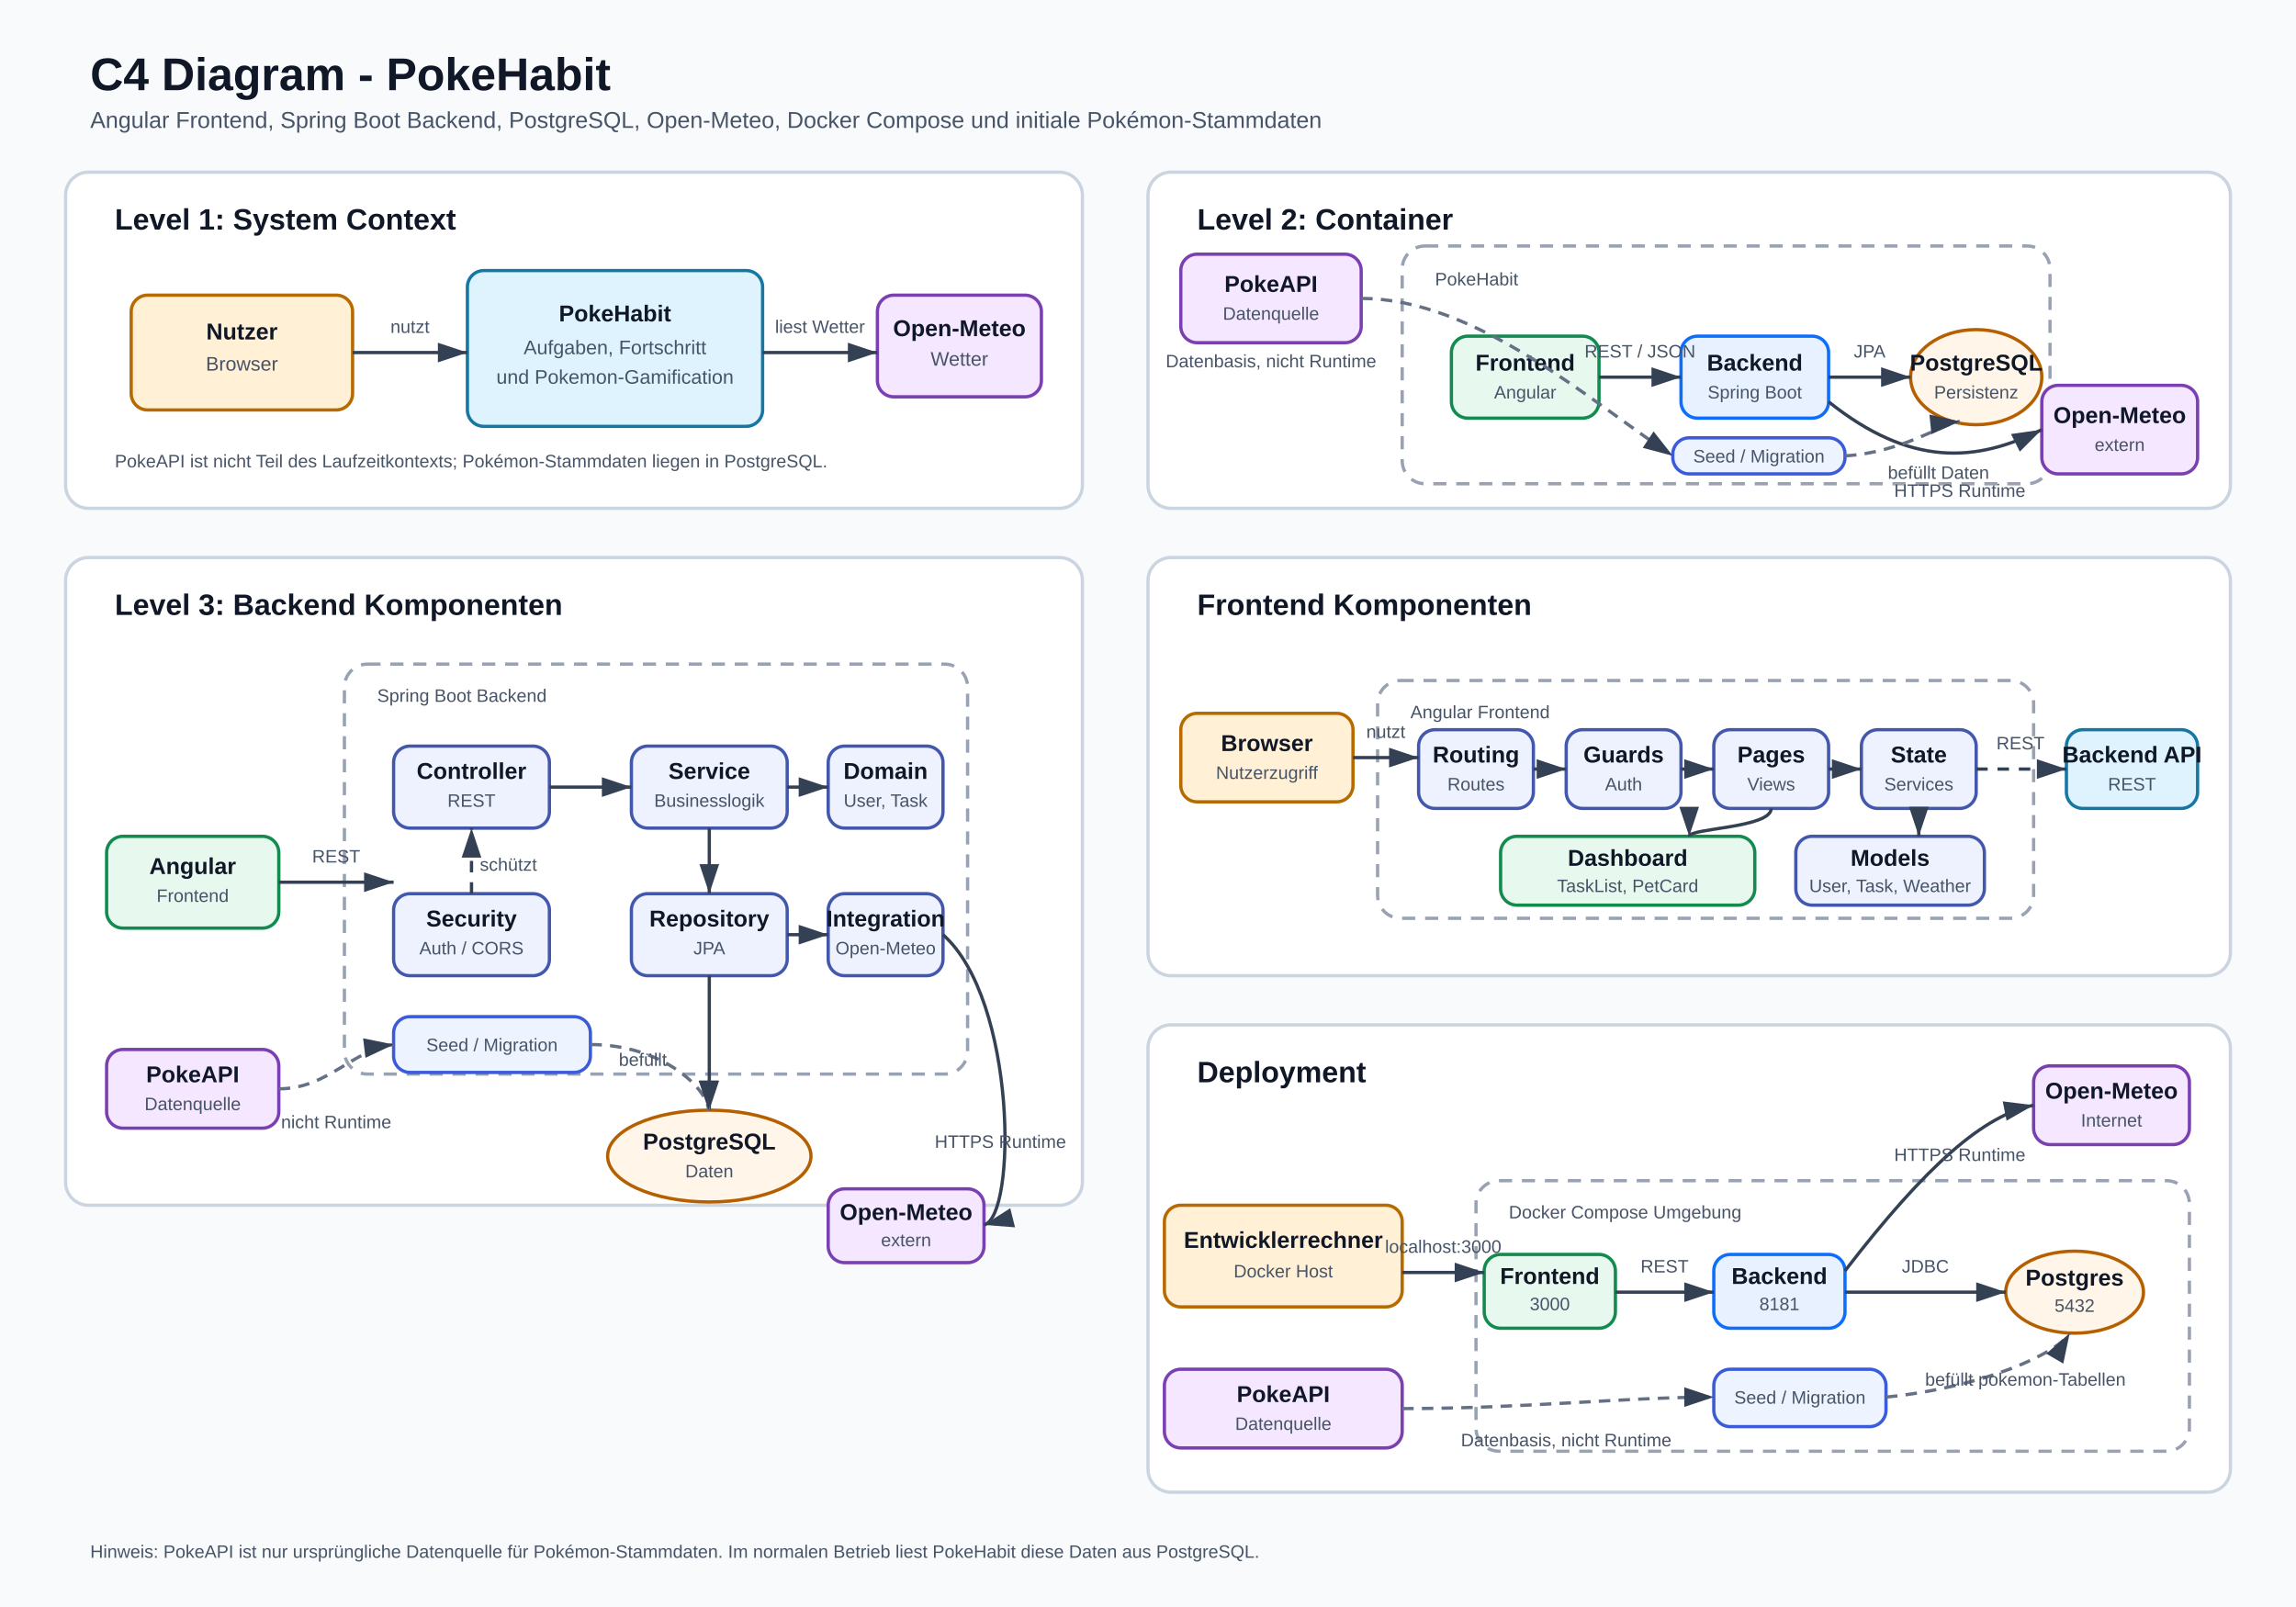
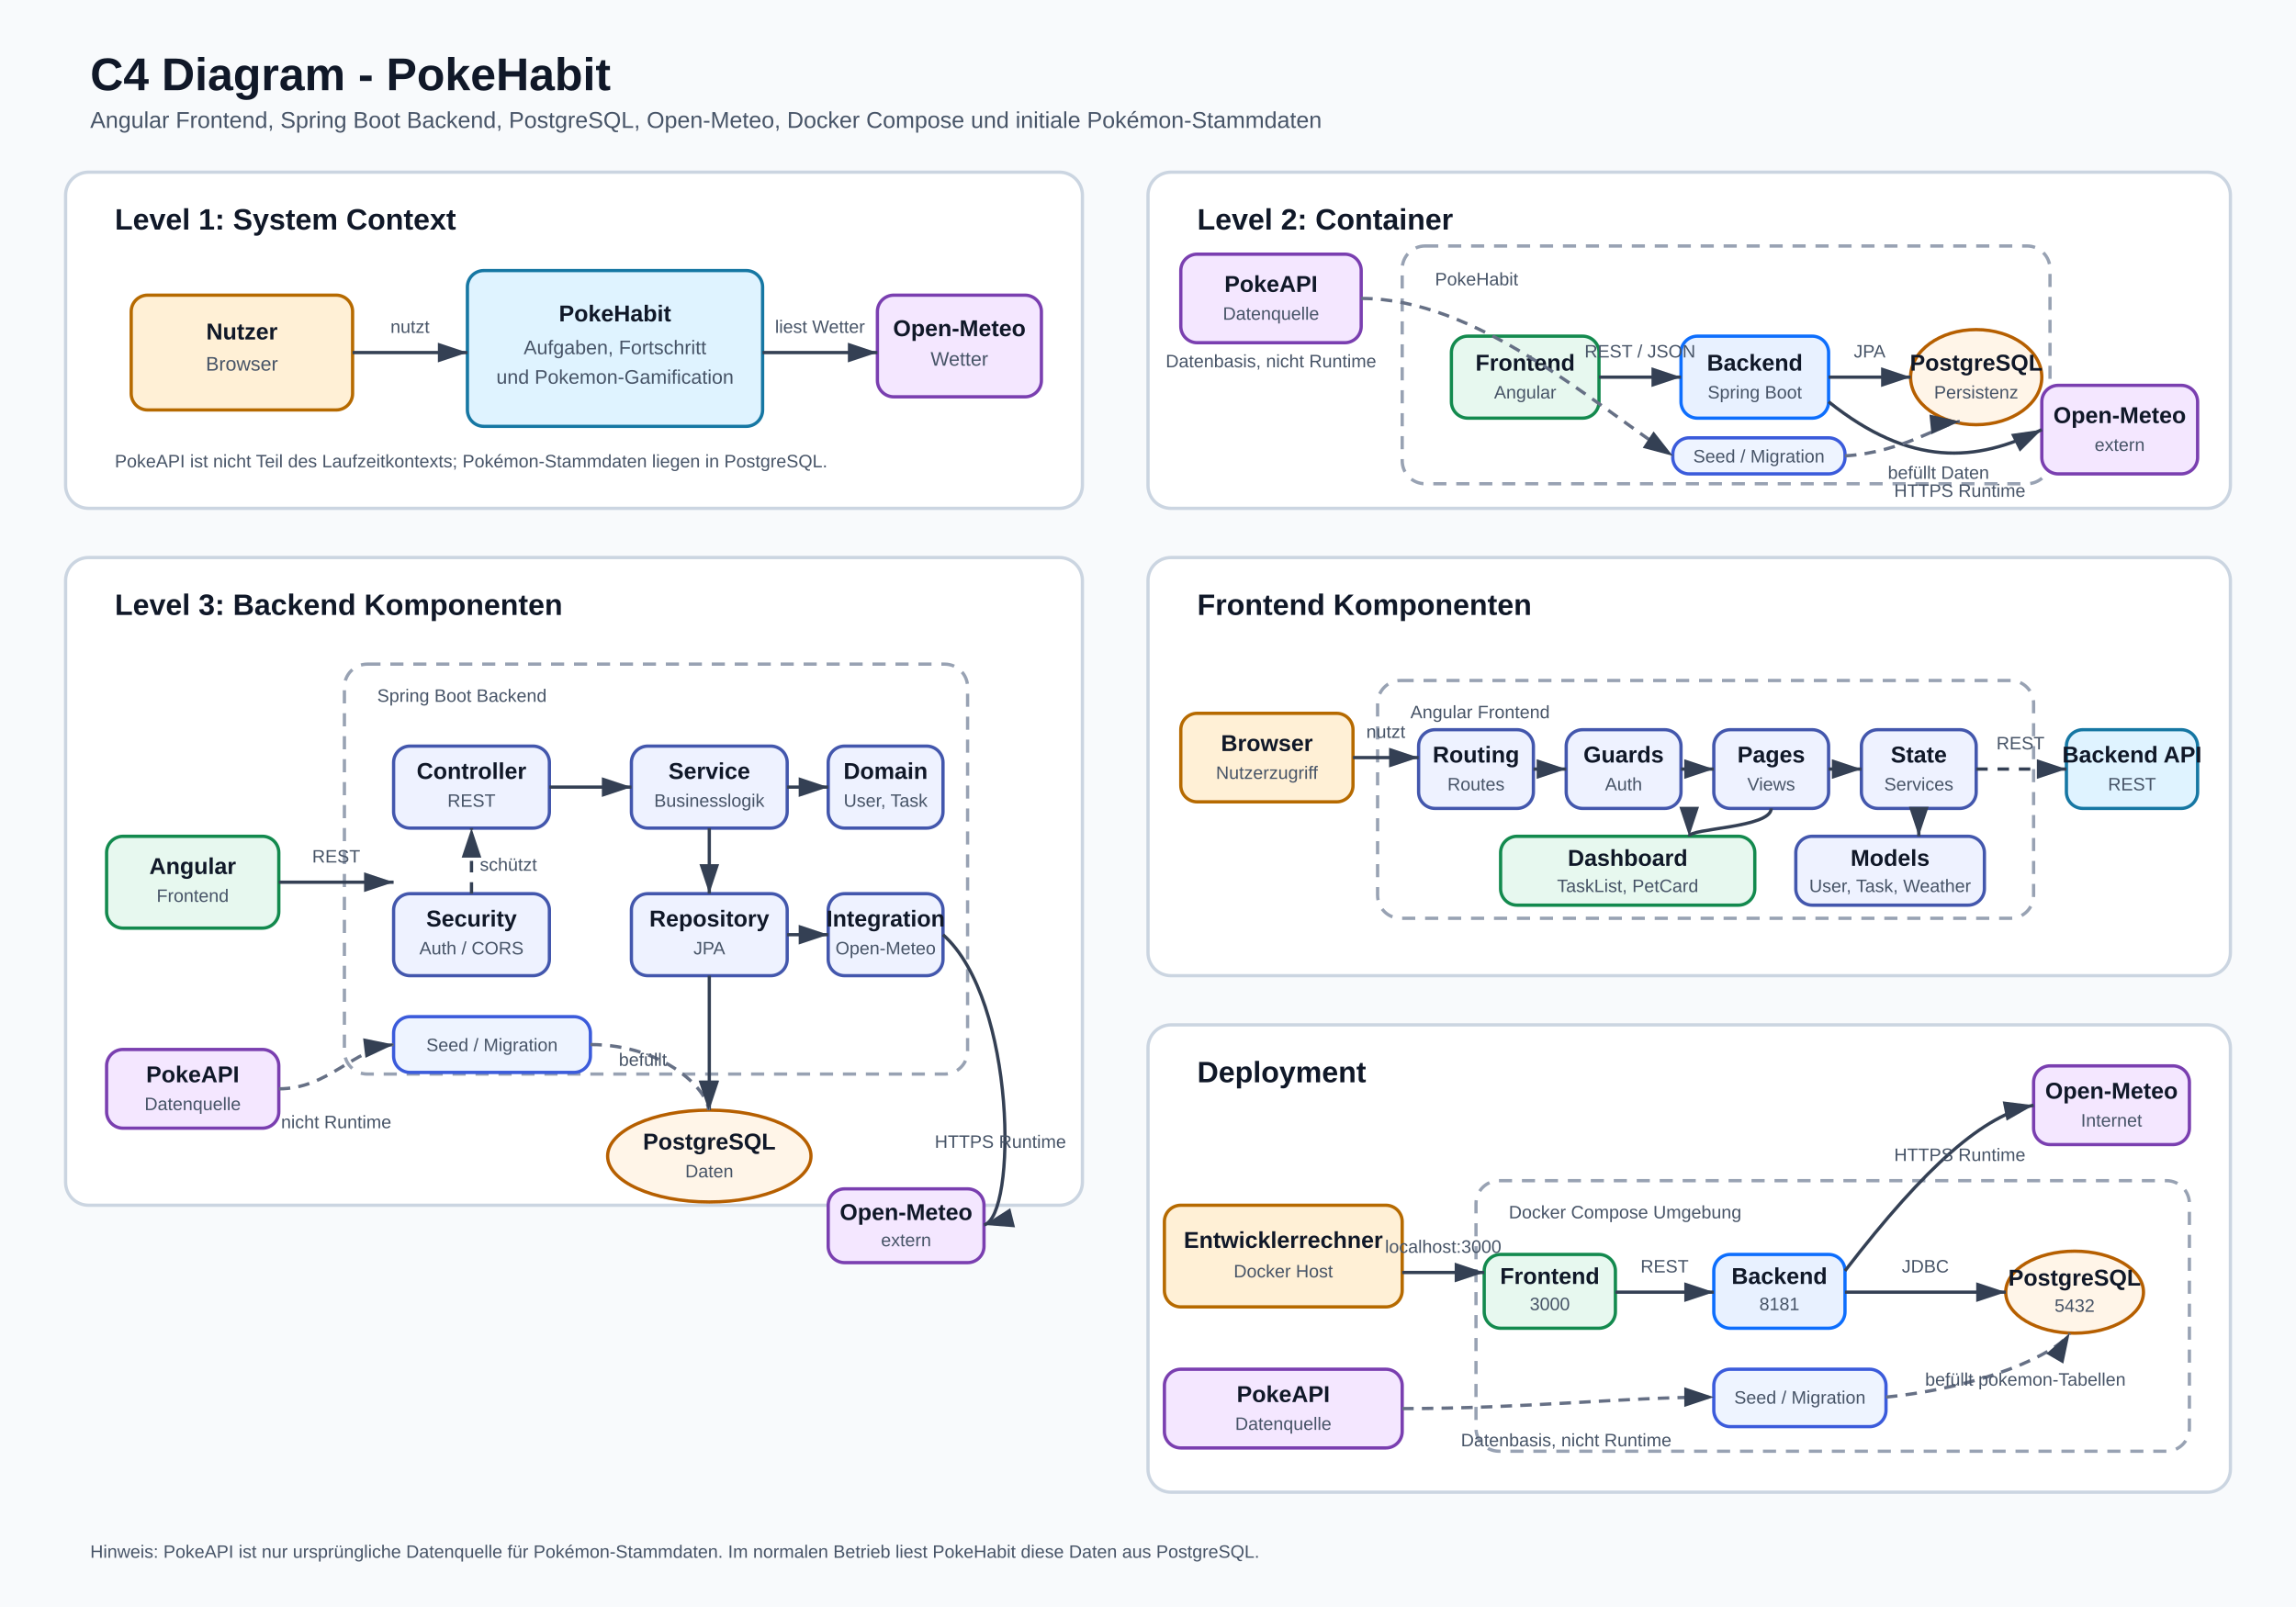
<svg xmlns="http://www.w3.org/2000/svg" width="1400" height="980" viewBox="0 0 1400 980" role="img" aria-labelledby="title desc">
  <defs>
    <marker id="arrow" markerWidth="10" markerHeight="10" refX="9" refY="3" orient="auto" markerUnits="strokeWidth">
      <path d="M0,0 L0,6 L9,3 z" fill="#344054" />
    </marker>
    <style>
            .bg{fill:#f8fafc}
            .panel{fill:#ffffff;stroke:#cbd5e1;stroke-width:2;rx:14}
            .group{fill:#ffffff;stroke:#98a2b3;stroke-width:2;stroke-dasharray:8 6;rx:14}
            .person{fill:#fff0d6;stroke:#b66a00;stroke-width:2;rx:10}
            .system{fill:#dff3ff;stroke:#1677a3;stroke-width:2;rx:10}
            .frontend{fill:#e7f8ef;stroke:#138a4e;stroke-width:2;rx:10}
            .backend{fill:#e8f1ff;stroke:#0d6efd;stroke-width:2;rx:10}
            .component{fill:#eef2ff;stroke:#4357ad;stroke-width:2;rx:10}
            .external{fill:#f4e7ff;stroke:#7a3fb0;stroke-width:2;rx:10}
            .seed{fill:#eef4ff;stroke:#3b5bdb;stroke-width:2;rx:10}
            .db{fill:#fff5e8;stroke:#b65f00;stroke-width:2}
            .host{fill:#fff0d6;stroke:#b66a00;stroke-width:2;rx:10}
            .title{font:700 28px Arial,sans-serif;fill:#101828}
            .subtitle{font:14px Arial,sans-serif;fill:#475467}
            .panel-title{font:700 18px Arial,sans-serif;fill:#101828}
            .label{font:700 14px Arial,sans-serif;fill:#101828}
            .small{font:12px Arial,sans-serif;fill:#475467}
            .tiny{font:11px Arial,sans-serif;fill:#475467}
            .arrow{stroke:#344054;stroke-width:2;fill:none;marker-end:url(#arrow)}
            .dash{stroke-dasharray:7 6}
            .seedArrow{stroke:#667085;stroke-width:2;fill:none;stroke-dasharray:7 5;marker-end:url(#arrow)}
        </style>
  </defs>
  <rect class="bg" width="1400" height="980" />
  <text x="55" y="55" class="title">C4 Diagram - PokeHabit</text>
  <text x="55" y="78" class="subtitle">Angular Frontend, Spring Boot Backend, PostgreSQL, Open-Meteo, Docker Compose und initiale Pokémon-Stammdaten</text>
  <rect x="40" y="105" width="620" height="205" class="panel" />
  <text x="70" y="140" class="panel-title">Level 1: System Context</text>
  <rect x="80" y="180" width="135" height="70" class="person" />
  <text x="147.5" y="207" text-anchor="middle" class="label">Nutzer</text>
  <text x="147.5" y="226" text-anchor="middle" class="small">Browser</text>
  <rect x="285" y="165" width="180" height="95" class="system" />
  <text x="375" y="196" text-anchor="middle" class="label">PokeHabit</text>
  <text x="375" y="216" text-anchor="middle" class="small">Aufgaben, Fortschritt</text>
  <text x="375" y="234" text-anchor="middle" class="small">und Pokemon-Gamification</text>
  <rect x="535" y="180" width="100" height="62" class="external" />
  <text x="585" y="205" text-anchor="middle" class="label">Open-Meteo</text>
  <text x="585" y="223" text-anchor="middle" class="small">Wetter</text>
  <path d="M215 215 H285" class="arrow" />
  <text x="250" y="203" text-anchor="middle" class="tiny">nutzt</text>
  <path d="M465 215 H535" class="arrow" />
  <text x="500" y="203" text-anchor="middle" class="tiny">liest Wetter</text>
  <text x="70" y="285" class="tiny">PokeAPI ist nicht Teil des Laufzeitkontexts; Pokémon-Stammdaten liegen in PostgreSQL.</text>
  <rect x="700" y="105" width="660" height="205" class="panel" />
  <text x="730" y="140" class="panel-title">Level 2: Container</text>
  <rect x="720" y="155" width="110" height="54" class="external" />
  <text x="775" y="178" text-anchor="middle" class="label">PokeAPI</text>
  <text x="775" y="195" text-anchor="middle" class="tiny">Datenquelle</text>
  <text x="775" y="224" text-anchor="middle" class="tiny">Datenbasis, nicht Runtime</text>
  <rect x="855" y="150" width="395" height="145" class="group" />
  <text x="875" y="174" class="tiny">PokeHabit</text>
  <rect x="885" y="205" width="90" height="50" class="frontend" />
  <text x="930" y="226" text-anchor="middle" class="label">Frontend</text>
  <text x="930" y="243" text-anchor="middle" class="tiny">Angular</text>
  <rect x="1025" y="205" width="90" height="50" class="backend" />
  <text x="1070" y="226" text-anchor="middle" class="label">Backend</text>
  <text x="1070" y="243" text-anchor="middle" class="tiny">Spring Boot</text>
  <ellipse cx="1205" cy="230" rx="40" ry="29" class="db" />
  <text x="1205" y="226" text-anchor="middle" class="label">PostgreSQL</text>
  <text x="1205" y="243" text-anchor="middle" class="tiny">Persistenz</text>
  <rect x="1020" y="267" width="105" height="22" class="seed" />
  <text x="1072.5" y="282" text-anchor="middle" class="tiny">Seed / Migration</text>
  <rect x="1245" y="235" width="95" height="54" class="external" />
  <text x="1292.5" y="258" text-anchor="middle" class="label">Open-Meteo</text>
  <text x="1292.5" y="275" text-anchor="middle" class="tiny">extern</text>
  <path d="M975 230 H1025" class="arrow" />
  <text x="1000" y="218" text-anchor="middle" class="tiny">REST / JSON</text>
  <path d="M1115 230 H1165" class="arrow" />
  <text x="1140" y="218" text-anchor="middle" class="tiny">JPA</text>
  <path d="M1115 245 C1165 285,1205 282,1245 262" class="arrow" />
  <text x="1195" y="303" text-anchor="middle" class="tiny">HTTPS Runtime</text>
  <path d="M830 182 C900 182,970 245,1020 278" class="seedArrow" />
  <path d="M1125 278 C1160 276,1185 258,1195 257" class="seedArrow" />
  <text x="1182" y="292" text-anchor="middle" class="tiny">befüllt Daten</text>
  <rect x="40" y="340" width="620" height="395" class="panel" />
  <text x="70" y="375" class="panel-title">Level 3: Backend Komponenten</text>
  <rect x="65" y="510" width="105" height="56" class="frontend" />
  <text x="117.5" y="533" text-anchor="middle" class="label">Angular</text>
  <text x="117.5" y="550" text-anchor="middle" class="tiny">Frontend</text>
  <rect x="65" y="640" width="105" height="48" class="external" />
  <text x="117.5" y="660" text-anchor="middle" class="label">PokeAPI</text>
  <text x="117.5" y="677" text-anchor="middle" class="tiny">Datenquelle</text>
  <rect x="210" y="405" width="380" height="250" class="group" />
  <text x="230" y="428" class="tiny">Spring Boot Backend</text>
  <rect x="240" y="455" width="95" height="50" class="component" />
  <text x="287.5" y="475" text-anchor="middle" class="label">Controller</text>
  <text x="287.5" y="492" text-anchor="middle" class="tiny">REST</text>
  <rect x="385" y="455" width="95" height="50" class="component" />
  <text x="432.5" y="475" text-anchor="middle" class="label">Service</text>
  <text x="432.5" y="492" text-anchor="middle" class="tiny">Businesslogik</text>
  <rect x="505" y="455" width="70" height="50" class="component" />
  <text x="540" y="475" text-anchor="middle" class="label">Domain</text>
  <text x="540" y="492" text-anchor="middle" class="tiny">User, Task</text>
  <rect x="240" y="545" width="95" height="50" class="component" />
  <text x="287.5" y="565" text-anchor="middle" class="label">Security</text>
  <text x="287.5" y="582" text-anchor="middle" class="tiny">Auth / CORS</text>
  <rect x="385" y="545" width="95" height="50" class="component" />
  <text x="432.5" y="565" text-anchor="middle" class="label">Repository</text>
  <text x="432.5" y="582" text-anchor="middle" class="tiny">JPA</text>
  <rect x="505" y="545" width="70" height="50" class="component" />
  <text x="540" y="565" text-anchor="middle" class="label">Integration</text>
  <text x="540" y="582" text-anchor="middle" class="tiny">Open-Meteo</text>
  <rect x="240" y="620" width="120" height="34" class="seed" />
  <text x="300" y="641" text-anchor="middle" class="tiny">Seed / Migration</text>
  <ellipse cx="432.5" cy="705" rx="62" ry="28" class="db" />
  <text x="432.5" y="701" text-anchor="middle" class="label">PostgreSQL</text>
  <text x="432.5" y="718" text-anchor="middle" class="tiny">Daten</text>
  <rect x="505" y="725" width="95" height="45" class="external" />
  <text x="552.5" y="744" text-anchor="middle" class="label">Open-Meteo</text>
  <text x="552.5" y="760" text-anchor="middle" class="tiny">extern</text>
  <path d="M170 538 H240" class="arrow" />
  <text x="205" y="526" text-anchor="middle" class="tiny">REST</text>
  <path d="M335 480 H385" class="arrow" />
  <path d="M480 480 H505" class="arrow" />
  <path d="M287.5 545 V505" class="arrow dash" />
  <text x="310" y="531" text-anchor="middle" class="tiny">schützt</text>
  <path d="M432.5 505 V545" class="arrow" />
  <path d="M480 570 H505" class="arrow" />
  <path d="M432.5 595 V677" class="arrow" />
  <path d="M575 570 C620 610,620 742,600 747" class="arrow" />
  <text x="610" y="700" text-anchor="middle" class="tiny">HTTPS Runtime</text>
  <path d="M170 664 C200 664,215 640,240 637" class="seedArrow" />
  <text x="205" y="688" text-anchor="middle" class="tiny">nicht Runtime</text>
  <path d="M360 637 C405 637,432 665,432 677" class="seedArrow" />
  <text x="392" y="650" text-anchor="middle" class="tiny">befüllt</text>
  <rect x="700" y="340" width="660" height="255" class="panel" />
  <text x="730" y="375" class="panel-title">Frontend Komponenten</text>
  <rect x="720" y="435" width="105" height="54" class="person" />
  <text x="772.5" y="458" text-anchor="middle" class="label">Browser</text>
  <text x="772.5" y="475" text-anchor="middle" class="tiny">Nutzerzugriff</text>
  <rect x="840" y="415" width="400" height="145" class="group" />
  <text x="860" y="438" class="tiny">Angular Frontend</text>
  <rect x="865" y="445" width="70" height="48" class="component" />
  <text x="900" y="465" text-anchor="middle" class="label">Routing</text>
  <text x="900" y="482" text-anchor="middle" class="tiny">Routes</text>
  <rect x="955" y="445" width="70" height="48" class="component" />
  <text x="990" y="465" text-anchor="middle" class="label">Guards</text>
  <text x="990" y="482" text-anchor="middle" class="tiny">Auth</text>
  <rect x="1045" y="445" width="70" height="48" class="component" />
  <text x="1080" y="465" text-anchor="middle" class="label">Pages</text>
  <text x="1080" y="482" text-anchor="middle" class="tiny">Views</text>
  <rect x="1135" y="445" width="70" height="48" class="component" />
  <text x="1170" y="465" text-anchor="middle" class="label">State</text>
  <text x="1170" y="482" text-anchor="middle" class="tiny">Services</text>
  <rect x="915" y="510" width="155" height="42" class="frontend" />
  <text x="992.5" y="528" text-anchor="middle" class="label">Dashboard</text>
  <text x="992.5" y="544" text-anchor="middle" class="tiny">TaskList, PetCard</text>
  <rect x="1095" y="510" width="115" height="42" class="component" />
  <text x="1152.5" y="528" text-anchor="middle" class="label">Models</text>
  <text x="1152.5" y="544" text-anchor="middle" class="tiny">User, Task, Weather</text>
  <rect x="1260" y="445" width="80" height="48" class="system" />
  <text x="1300" y="465" text-anchor="middle" class="label">Backend API</text>
  <text x="1300" y="482" text-anchor="middle" class="tiny">REST</text>
  <path d="M825 462 H865" class="arrow" />
  <text x="845" y="450" text-anchor="middle" class="tiny">nutzt</text>
  <path d="M935 469 H955" class="arrow" />
  <path d="M1025 469 H1045" class="arrow" />
  <path d="M1115 469 H1135" class="arrow" />
  <path d="M1080 493 C1080 505,1030 505,1030 510" class="arrow" />
  <path d="M1170 493 V510" class="arrow" />
  <path d="M1205 469 H1260" class="arrow dash" />
  <text x="1232" y="457" text-anchor="middle" class="tiny">REST</text>
  <rect x="700" y="625" width="660" height="285" class="panel" />
  <text x="730" y="660" class="panel-title">Deployment</text>
  <rect x="710" y="735" width="145" height="62" class="host" />
  <text x="782.5" y="761" text-anchor="middle" class="label">Entwicklerrechner</text>
  <text x="782.5" y="779" text-anchor="middle" class="tiny">Docker Host</text>
  <rect x="710" y="835" width="145" height="48" class="external" />
  <text x="782.5" y="855" text-anchor="middle" class="label">PokeAPI</text>
  <text x="782.5" y="872" text-anchor="middle" class="tiny">Datenquelle</text>
  <rect x="1240" y="650" width="95" height="48" class="external" />
  <text x="1287.5" y="670" text-anchor="middle" class="label">Open-Meteo</text>
  <text x="1287.5" y="687" text-anchor="middle" class="tiny">Internet</text>
  <rect x="900" y="720" width="435" height="165" class="group" />
  <text x="920" y="743" class="tiny">Docker Compose Umgebung</text>
  <rect x="905" y="765" width="80" height="45" class="frontend" />
  <text x="945" y="783" text-anchor="middle" class="label">Frontend</text>
  <text x="945" y="799" text-anchor="middle" class="tiny">3000</text>
  <rect x="1045" y="765" width="80" height="45" class="backend" />
  <text x="1085" y="783" text-anchor="middle" class="label">Backend</text>
  <text x="1085" y="799" text-anchor="middle" class="tiny">8181</text>
  <ellipse cx="1265" cy="788" rx="42" ry="25" class="db" />
-   <text x="1265" y="784" text-anchor="middle" class="label">Postgres</text>
+   <text x="1265" y="784" text-anchor="middle" class="label">PostgreSQL</text>
  <text x="1265" y="800" text-anchor="middle" class="tiny">5432</text>
  <rect x="1045" y="835" width="105" height="35" class="seed" />
  <text x="1097.5" y="856" text-anchor="middle" class="tiny">Seed / Migration</text>
  <path d="M855 776 H905" class="arrow" />
  <text x="880" y="764" text-anchor="middle" class="tiny">localhost:3000</text>
  <path d="M985 788 H1045" class="arrow" />
  <text x="1015" y="776" text-anchor="middle" class="tiny">REST</text>
  <path d="M1125 788 H1223" class="arrow" />
  <text x="1174" y="776" text-anchor="middle" class="tiny">JDBC</text>
  <path d="M1125 775 C1175 710,1210 680,1240 674" class="arrow" />
  <text x="1195" y="708" text-anchor="middle" class="tiny">HTTPS Runtime</text>
  <path d="M855 859 C930 859,990 852,1045 852" class="seedArrow" />
  <text x="955" y="882" text-anchor="middle" class="tiny">Datenbasis, nicht Runtime</text>
  <path d="M1150 852 C1210 846,1255 825,1262 813" class="seedArrow" />
  <text x="1235" y="845" text-anchor="middle" class="tiny">befüllt pokemon-Tabellen</text>
  <text x="55" y="950" class="tiny">Hinweis: PokeAPI ist nur ursprüngliche Datenquelle für Pokémon-Stammdaten. Im normalen Betrieb liest PokeHabit diese Daten aus PostgreSQL.</text>
    ```

</svg>
